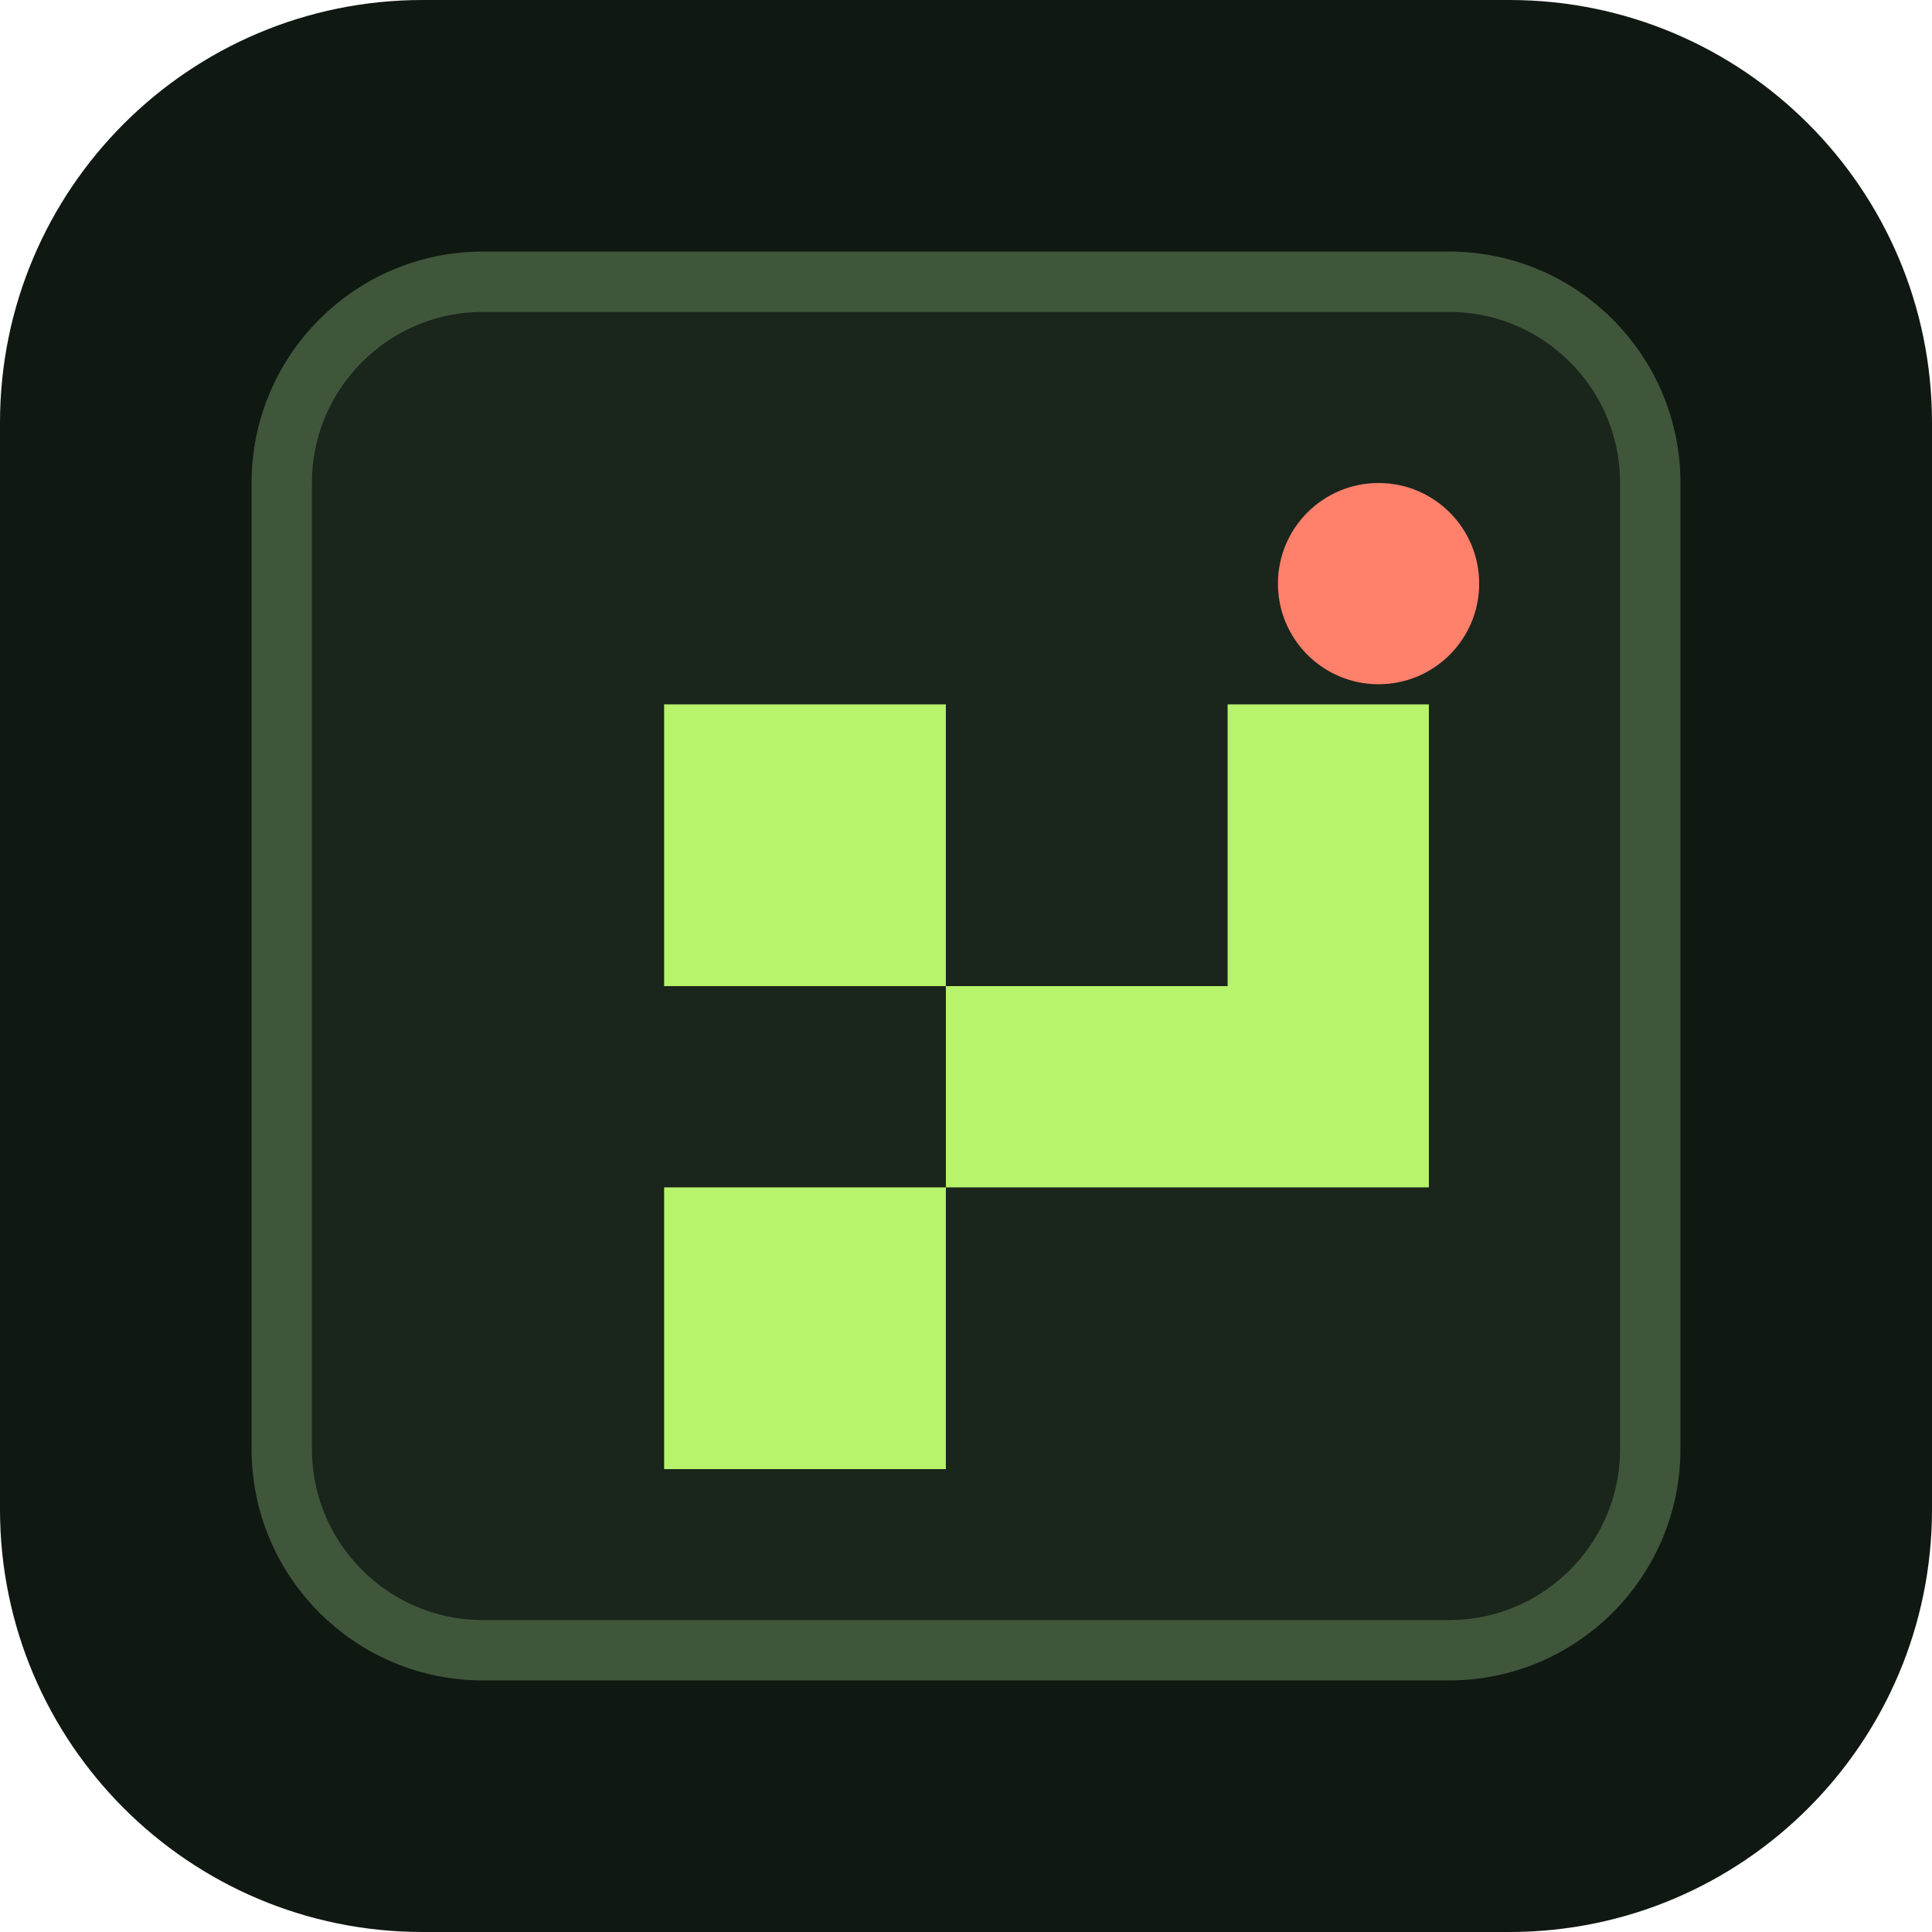
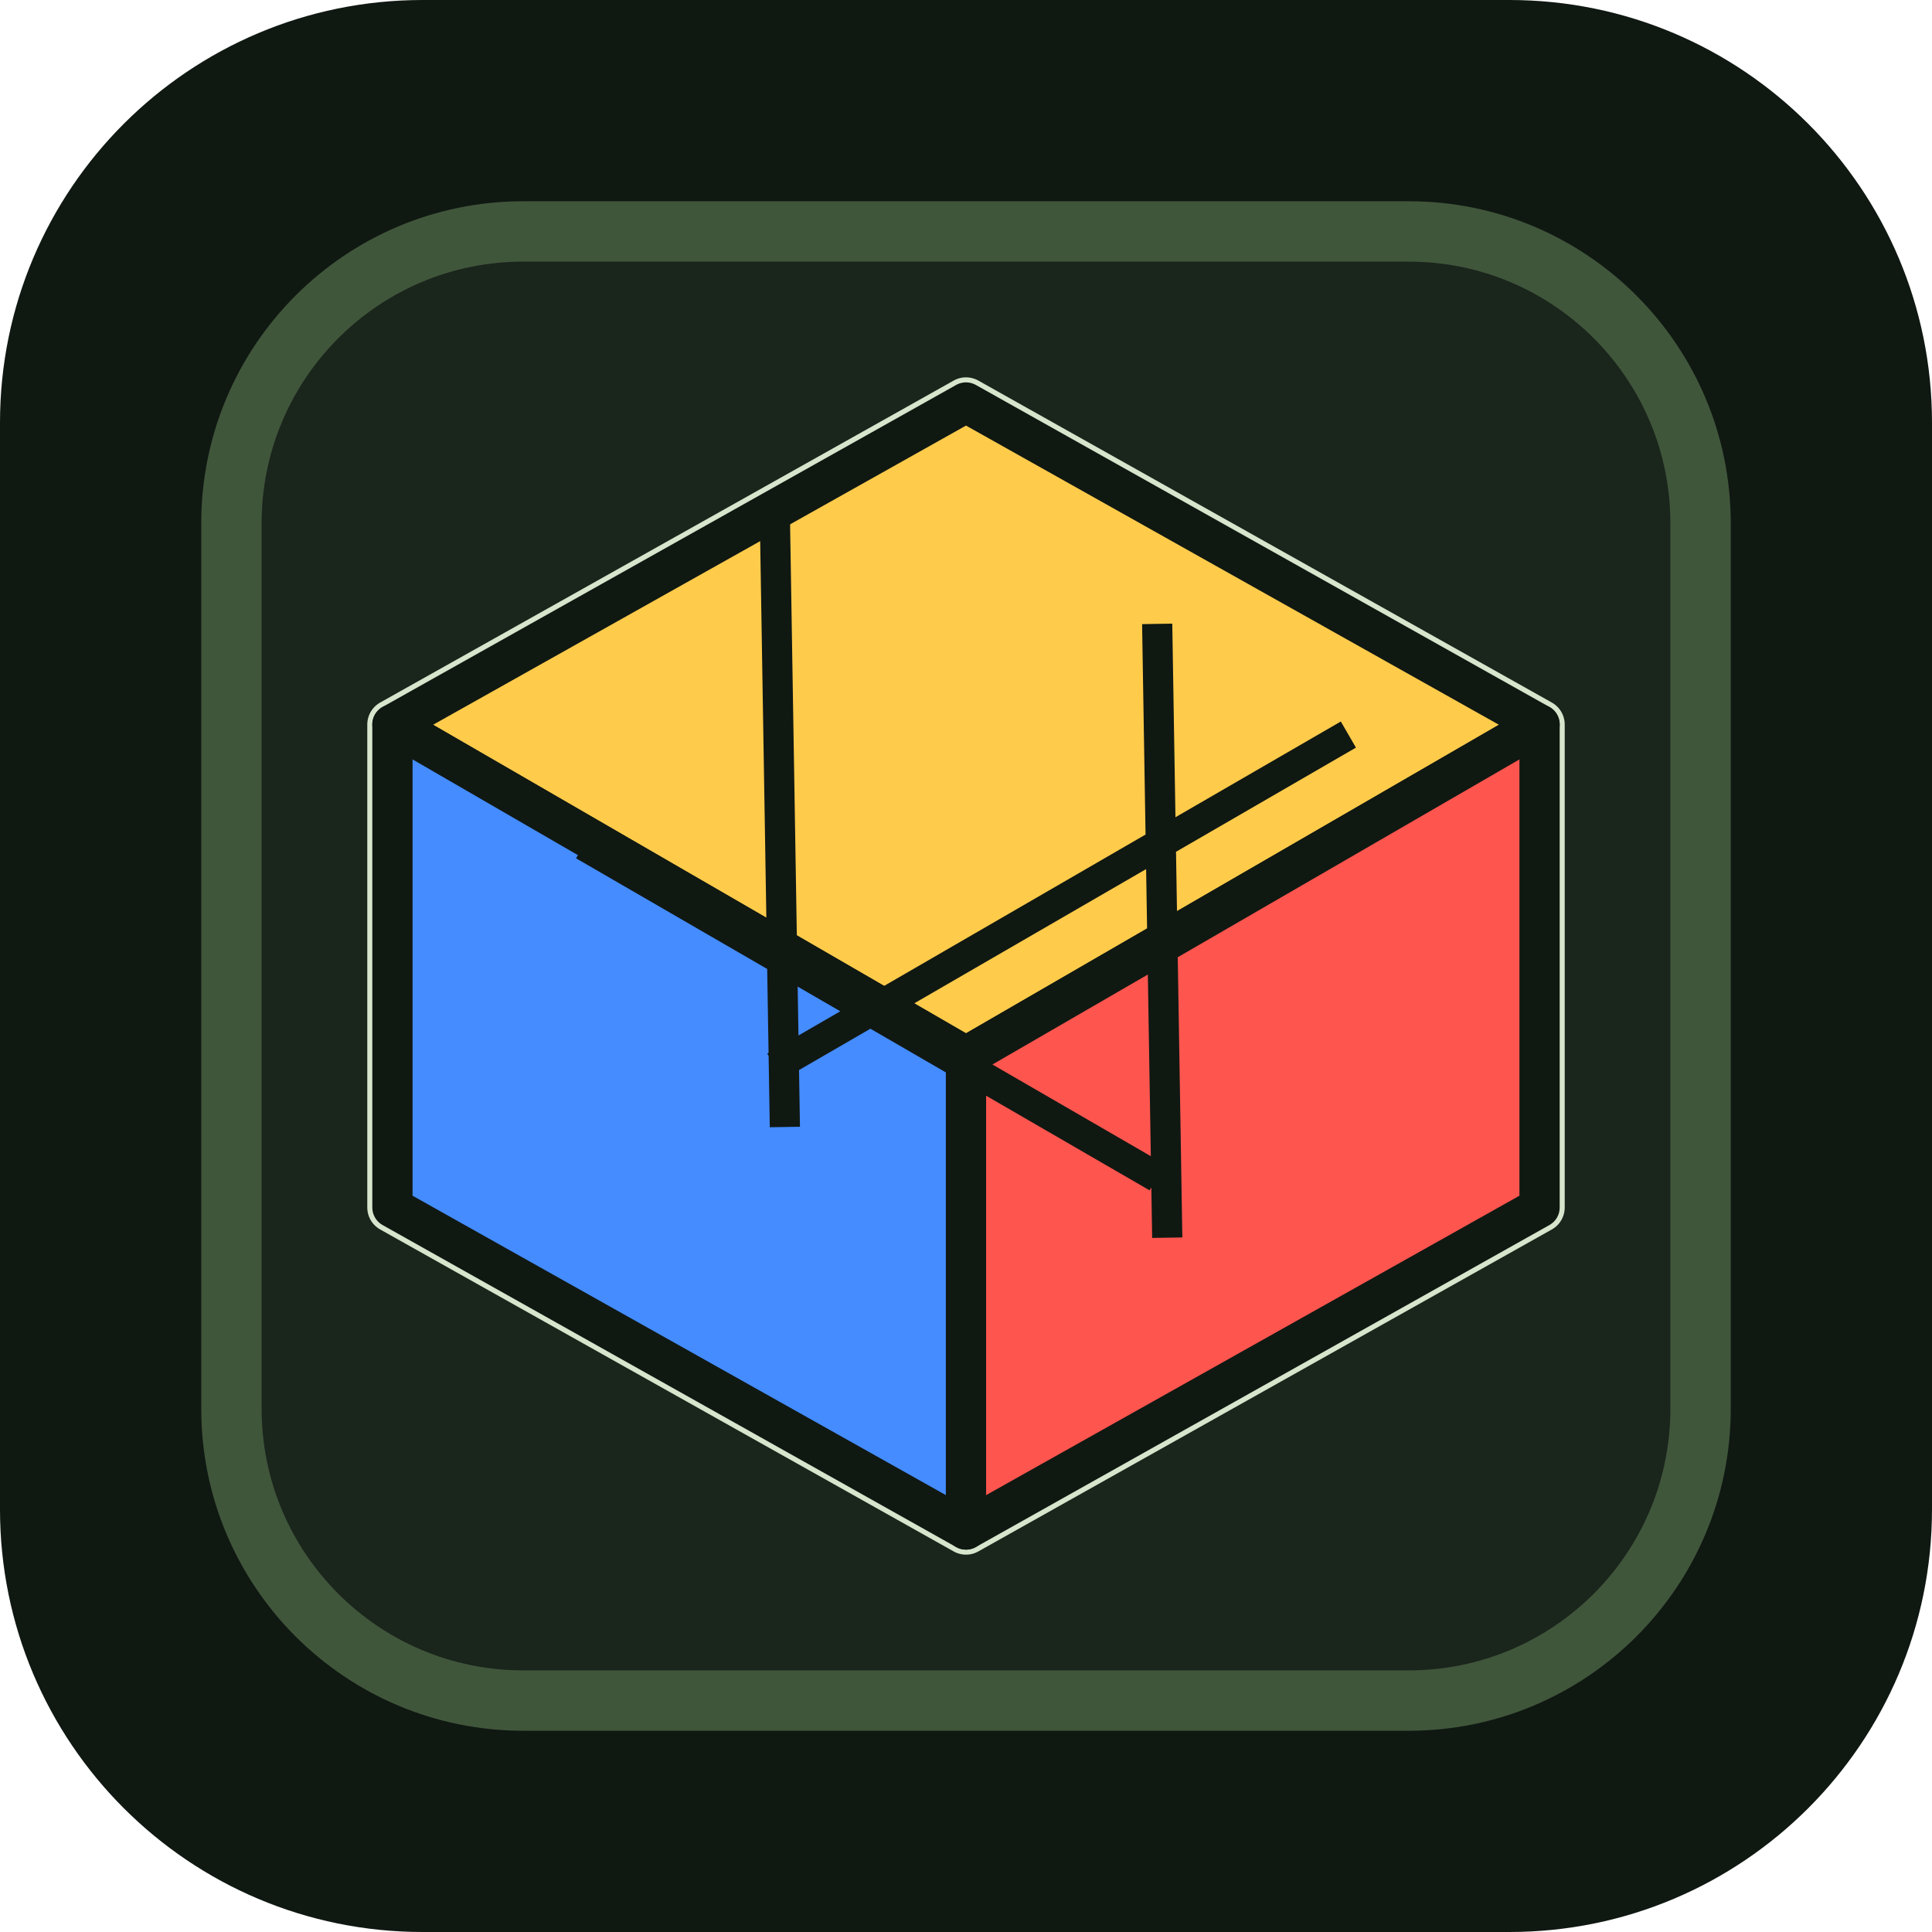
<svg xmlns="http://www.w3.org/2000/svg" viewBox="0 0 192 192">
  <rect width="192" height="192" rx="42" fill="#101812" />
-   <rect x="28" y="28" width="136" height="136" rx="20" fill="#1a251c" stroke="#40563b" stroke-width="6" />
-   <path d="M66 70h28v28h28V70h20v48h-48v28H66v-28h28V98H66z" fill="#b7f36b" />
-   <circle cx="137" cy="58" r="10" fill="#ff806b" />
+   <rect x="23" y="23" width="146" height="146" rx="29" fill="#1a251c" stroke="#40563b" stroke-width="6" />
+   <path d="m96 40 57 32v48l-57 32-57-32V72z" fill="#101812" stroke="#d7e5cd" stroke-width="5" stroke-linejoin="round" />
+   <path d="m96 40 57 32-57 33-57-33z" fill="#ffcb4b" stroke="#101812" stroke-width="4" stroke-linejoin="round" />
+   <path d="M39 72v48l57 32v-47z" fill="#448cff" stroke="#101812" stroke-width="4" stroke-linejoin="round" />
+   <path d="M153 72v48l-57 32v-47z" fill="#ff554f" stroke="#101812" stroke-width="4" stroke-linejoin="round" />
+   <path d="m77 51 1 61m37-50 1 61M58 84l57 33m-38-11 57-33" stroke="#101812" stroke-width="3" />
</svg>
